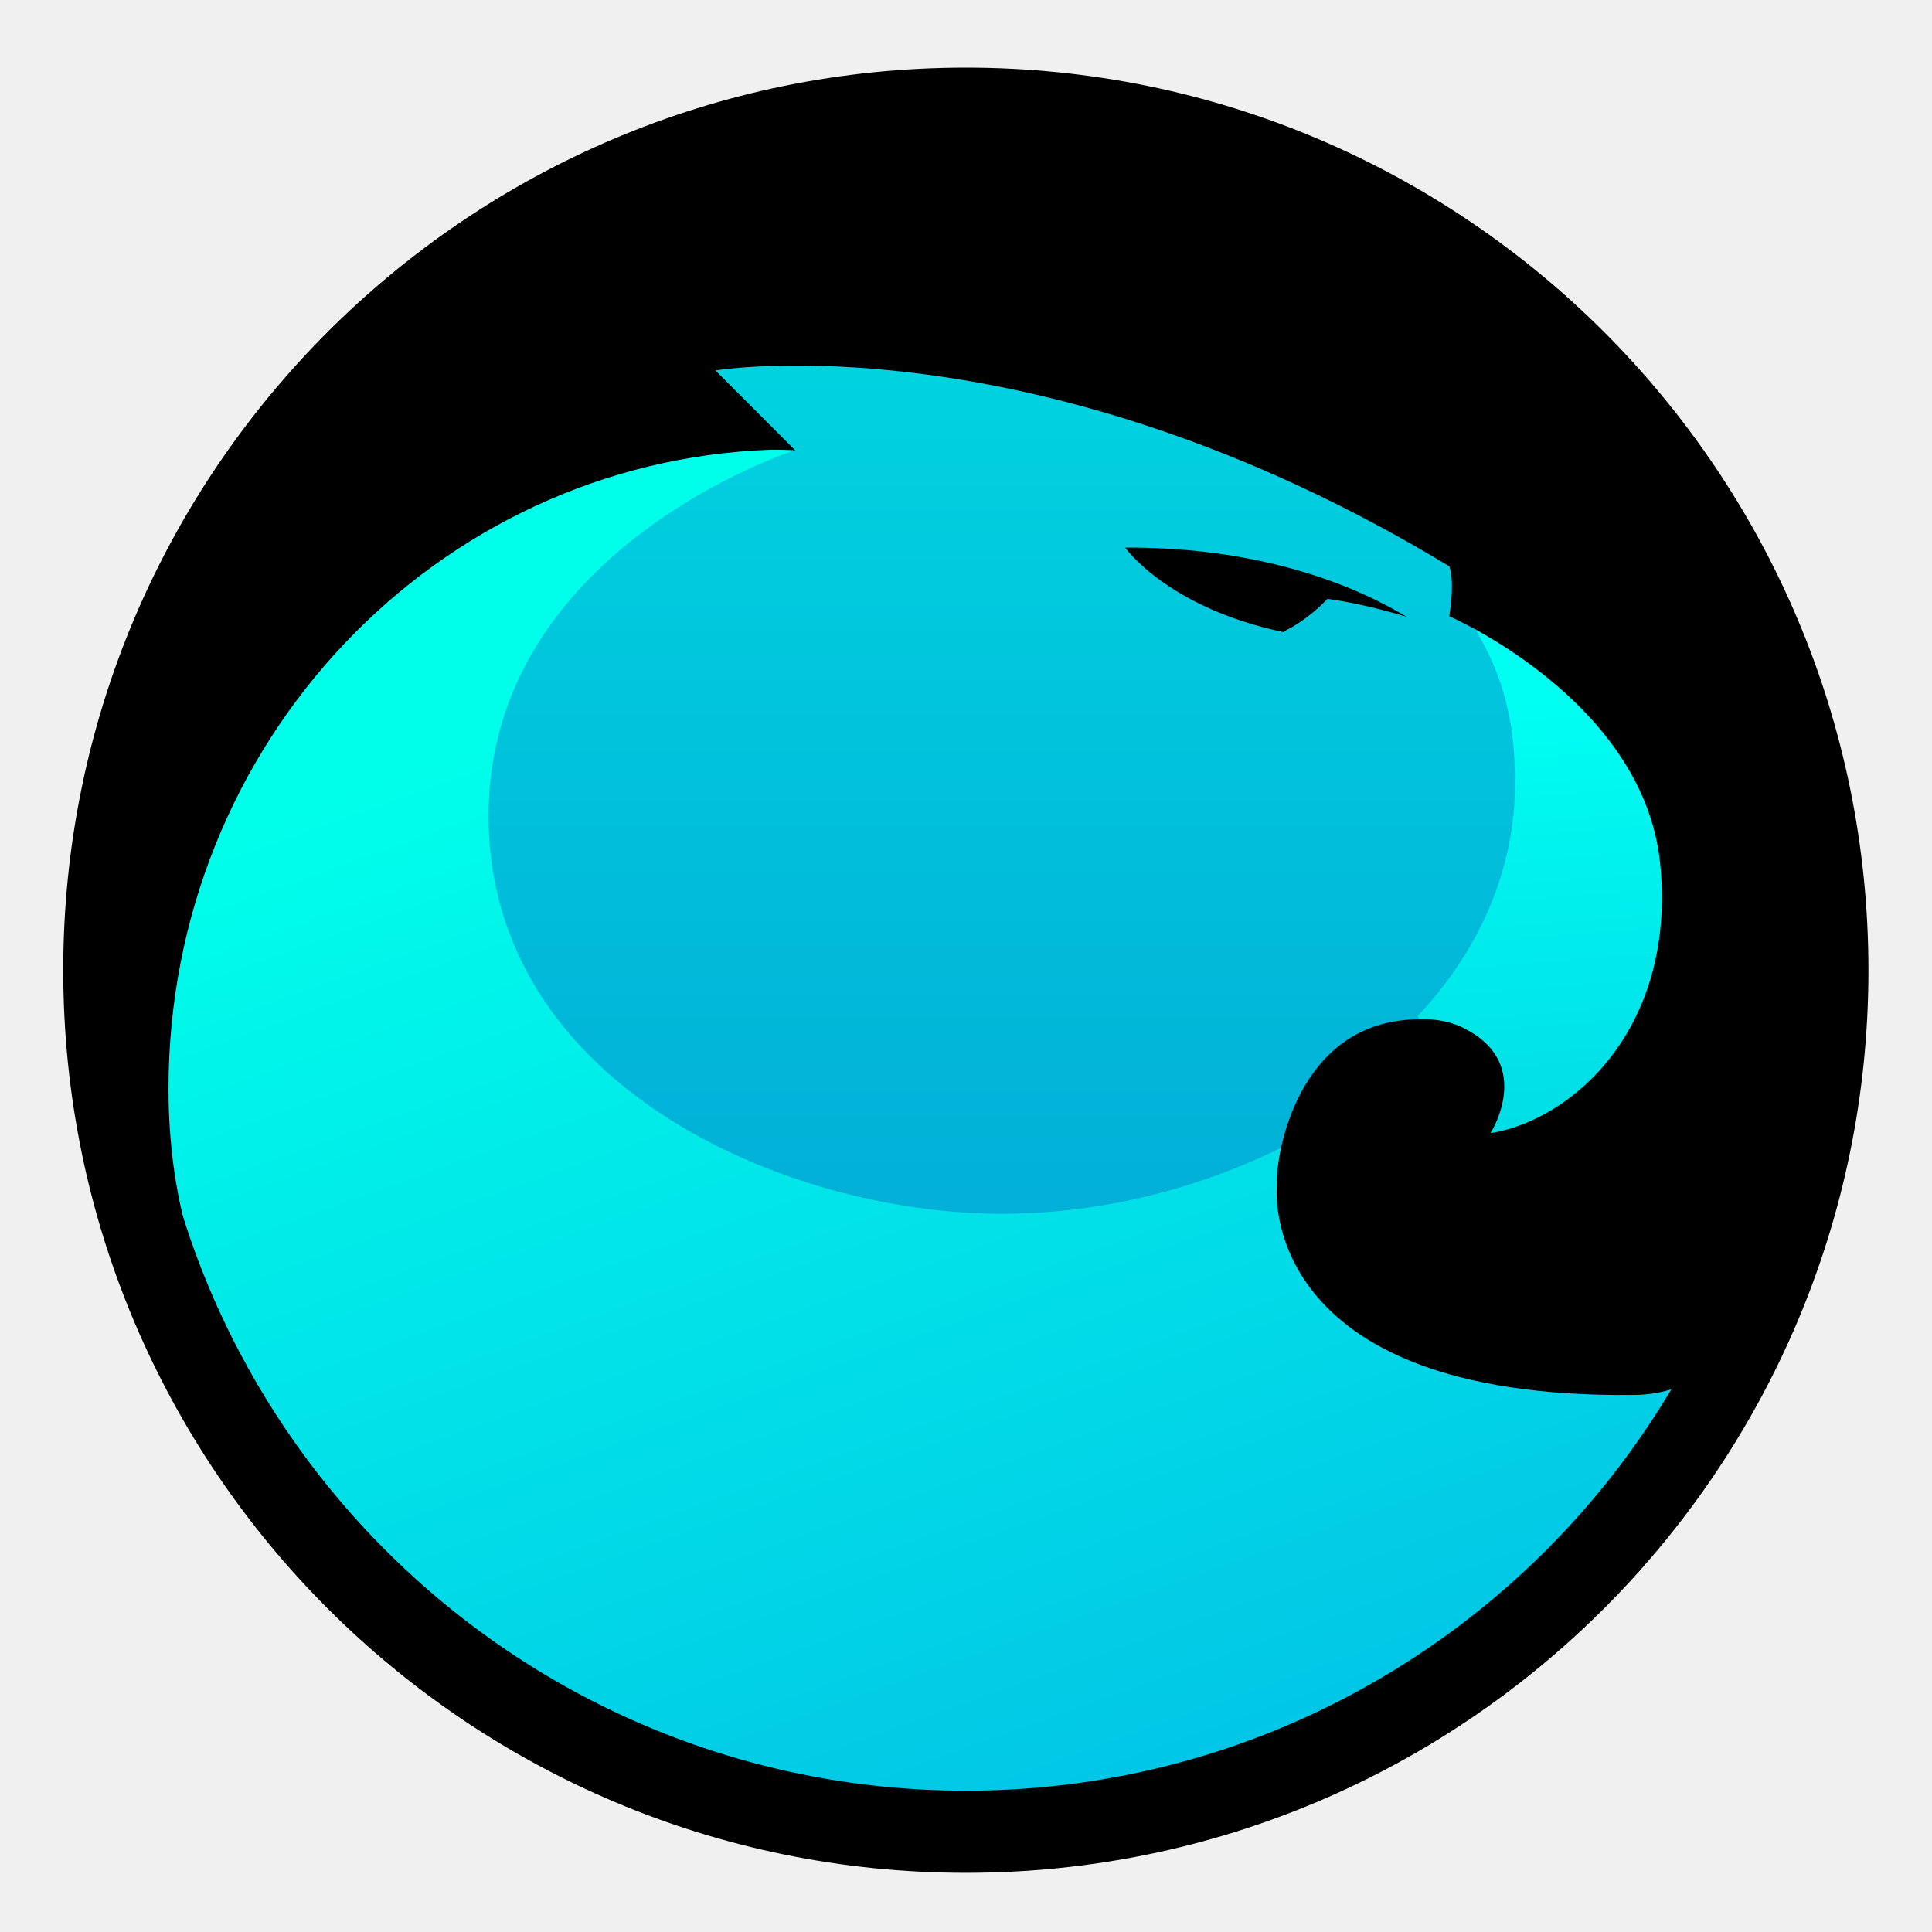
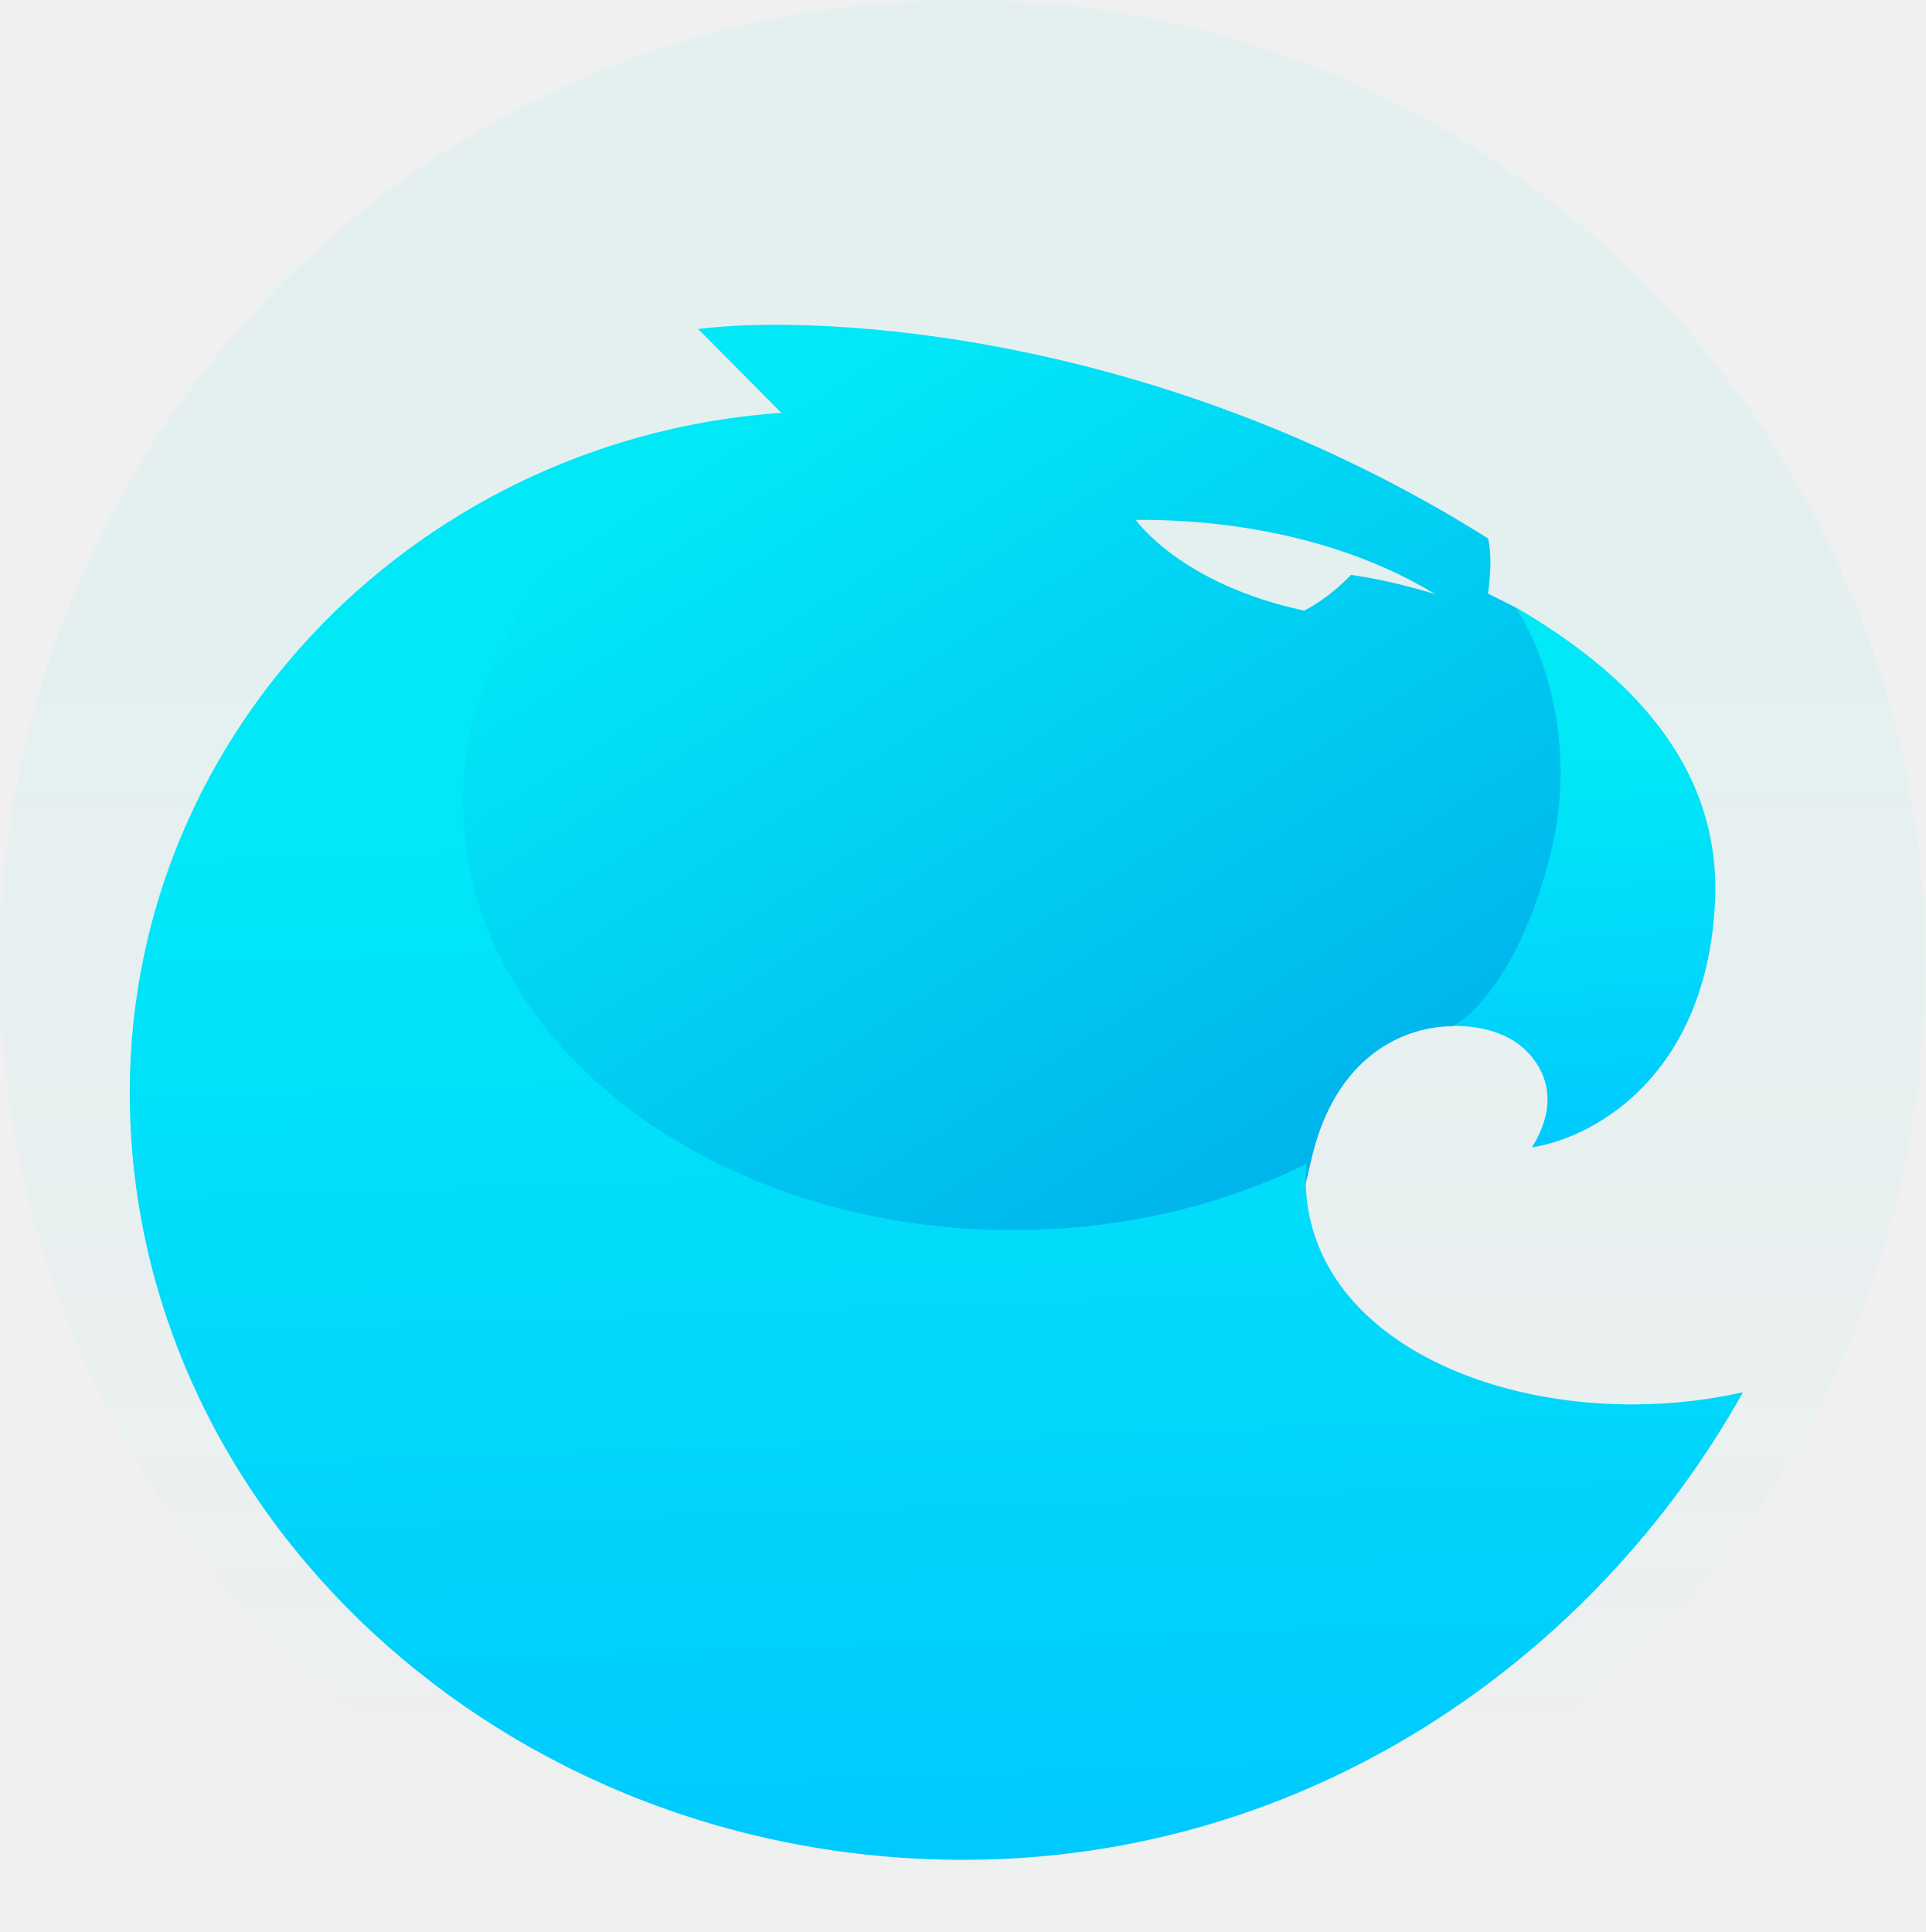
- <svg xmlns="http://www.w3.org/2000/svg" width="25" height="25" viewBox="0 0 256 256" fill="none">
-   <g clip-path="url(#clip0)">
-     <path d="M135.867 181.299C180.027 181.299 215.826 145.457 215.826 101.244C215.826 57.031 180.027 21.189 135.867 21.189C91.707 21.189 55.909 57.031 55.909 101.244C55.909 145.457 91.707 181.299 135.867 181.299Z" fill="url(#paint0_linear)" />
-     <path d="M192.825 79.399C198.554 87.17 200.758 94.184 200.758 103.714C200.758 115.278 195.994 125.959 187.884 134.605L192.818 153.057H207.807L223.589 135.139L227.818 108.925L228.702 93.301L213.097 75.651C199.229 73.974 192.47 75.228 192.825 79.399Z" fill="url(#paint1_linear)" />
-     <mask id="mask0" mask-type="alpha" maskUnits="userSpaceOnUse" x="15" y="55" width="210" height="202">
-       <path d="M18.356 155.18L21.086 166.039C21.086 166.039 53.356 232.325 125.998 256.952C125.998 256.952 194.956 229.224 224.31 181.299L180.921 145.382C180.921 145.382 161.525 160.828 132.698 160.828C103.872 160.828 64.731 143.616 64.731 108.131C64.731 72.646 105.282 59.672 105.282 59.672L88.001 55.434H43.829L15.796 123.049L18.356 155.18Z" fill="white" />
-     </mask>
-     <g mask="url(#mask0)">
-       <path d="M130.147 239.384C193.409 239.384 244.693 188.101 244.693 124.839C244.693 61.577 193.409 10.293 130.147 10.293C66.886 10.293 15.602 61.577 15.602 124.839C15.602 188.101 66.886 239.384 130.147 239.384Z" fill="url(#paint2_linear)" />
-     </g>
-     <mask id="mask1" mask-type="alpha" maskUnits="userSpaceOnUse" x="-12" y="-20" width="275" height="205">
-       <path d="M262.472 80.662C261.24 79.43 250.14 22.287 152.017 -11.521C148.915 -13.643 45.354 -30.343 61.166 -7.773C-29.974 15.496 -9.235 77.604 -9.235 80.662C-9.235 83.72 3.809 129.67 12.275 148.381C12.98 149.97 24.266 169.92 32.643 180.779C27.02 172.102 22.329 160.48 22.329 144.24C22.329 98.431 57.767 61.179 102.11 59.591C103.171 59.591 104.314 59.591 105.375 59.68L94.794 49.088C94.794 49.088 137.377 41.941 192.033 75.036C192.033 75.036 192.827 76.713 192.033 81.656C192.033 81.656 217.773 92.775 219.977 114.403C222.181 136.031 208.513 148.389 197.494 150.148C197.494 150.148 203.223 141.234 194.407 136.469C192.552 135.408 190.349 134.969 188.145 135.059C171.309 135.059 169.365 154.304 169.365 154.304C169.187 155.277 169.187 156.249 169.187 157.214C169.187 157.214 166.367 185.373 216.437 184.839C235.175 184.839 241.829 156.063 248.529 130.205C251 120.674 252.759 113.52 253.909 108.227C256.729 100.724 259.466 89.672 262.108 81.642L262.472 80.662Z" fill="white" />
-     </mask>
-     <g mask="url(#mask1)">
-       <path d="M128.171 241.017C190.362 241.017 240.778 189.118 240.778 125.098C240.778 61.077 190.362 9.179 128.171 9.179C65.98 9.179 15.564 61.077 15.564 125.098C15.564 189.118 65.98 241.017 128.171 241.017Z" fill="black" />
-     </g>
-     <path d="M170.253 83.594C170.958 83.238 173.251 82.095 175.893 79.357C181.183 80.062 186.385 81.739 186.385 81.739C176.776 75.913 163.642 72.469 149.091 72.558C149.091 72.558 154.649 80.5 170.076 83.765C170.076 83.773 170.164 83.684 170.253 83.594Z" fill="black" />
-     <path d="M127.978 8.96C194.03 8.96 247.577 62.506 247.577 128.559C247.577 194.611 194.03 248.158 127.978 248.158C61.925 248.158 8.379 194.611 8.379 128.559C8.379 62.506 61.925 8.96 127.978 8.96ZM127.978 19.843C67.936 19.843 19.262 68.516 19.262 128.559C19.262 188.601 67.936 237.275 127.978 237.275C188.02 237.275 236.694 188.601 236.694 128.559C236.694 68.516 188.02 19.843 127.978 19.843Z" fill="black" />
-   </g>
+ <svg xmlns="http://www.w3.org/2000/svg" width="283" height="284" viewBox="0 0 283 284" fill="none">
+   <ellipse cx="141.5" cy="142" rx="141.5" ry="142" fill="url(#paint0_linear)" fill-opacity="0.05" />
+   <path d="M252.081 132.61C253.063 112.151 238.823 98.578 222.754 89.26L212.308 150.842C219.54 150.436 223.075 153.191 224.361 154.488C225.968 156.108 229.985 160.97 225.164 168.668C235.208 167.047 250.895 157.324 252.081 132.61Z" fill="url(#paint1_linear)" />
+   <path fill-rule="evenodd" clip-rule="evenodd" d="M115.061 60.913L102.607 48.354C121.355 46.058 170.824 49.002 218.712 79.144C219.515 82.386 218.712 87.247 218.712 87.247L222.729 89.273C226.211 94.27 232.13 108.477 227.952 125.331C223.774 142.185 216.569 149.369 213.489 150.855C207.061 150.855 196.134 154.582 192.598 171.112C189.063 187.642 182.287 191.234 179.341 190.964L108.633 191.774L62.031 164.225L55.201 107.099L68.459 89.273L92.162 69.826L109.035 62.939L115.061 60.913ZM198.57 84.511C195.452 87.77 192.537 89.334 191.705 89.758C173.498 85.871 166.939 76.419 166.939 76.419C184.112 76.313 199.612 80.412 210.952 87.346C210.952 87.346 204.814 85.35 198.57 84.511Z" fill="url(#paint2_linear)" />
+   <path fill-rule="evenodd" clip-rule="evenodd" d="M191.977 171.117C179.496 177.264 164.698 180.822 148.832 180.822C104.235 180.822 68.081 152.707 68.081 118.025C68.081 92.406 87.809 70.37 116.096 60.603C62.299 63.713 19.068 107.083 19.068 160.598C19.068 222.359 73.928 273.391 141.601 273.391C192.134 273.391 234.198 243.989 256.192 204.651C225.929 211.481 190.104 198.496 191.977 171.117Z" fill="url(#paint3_linear)" />
  <defs>
-     <linearGradient id="paint0_linear" x1="135.867" y1="21.189" x2="135.867" y2="181.299" gradientUnits="userSpaceOnUse">
-       <stop stop-color="#00DBE2" />
-       <stop offset="1" stop-color="#02A9D6" />
+     <linearGradient id="paint0_linear" x1="141.5" y1="99.375" x2="141.5" y2="287.733" gradientUnits="userSpaceOnUse">
+       <stop stop-color="#01E8F8" />
+       <stop offset="1" stop-color="#01E8F8" stop-opacity="0" />
    </linearGradient>
-     <linearGradient id="paint1_linear" x1="208.293" y1="92.376" x2="214.237" y2="166.515" gradientUnits="userSpaceOnUse">
-       <stop stop-color="#00FFF3" />
-       <stop offset="1" stop-color="#01D3E2" />
+     <linearGradient id="paint1_linear" x1="232.389" y1="111.72" x2="237.798" y2="181.287" gradientUnits="userSpaceOnUse">
+       <stop stop-color="#01E8F7" />
+       <stop offset="1" stop-color="#00C2FF" />
    </linearGradient>
-     <linearGradient id="paint2_linear" x1="88.426" y1="88.665" x2="159.527" y2="287.62" gradientUnits="userSpaceOnUse">
-       <stop stop-color="#00FFEB" />
-       <stop offset="1" stop-color="#02B4E4" />
+     <linearGradient id="paint2_linear" x1="111.561" y1="63.191" x2="184.824" y2="179.059" gradientUnits="userSpaceOnUse">
+       <stop stop-color="#01E8F7" />
+       <stop offset="1" stop-color="#00B3EC" />
    </linearGradient>
-     <clipPath id="clip0">
-       <rect width="256" height="256" fill="white" />
-     </clipPath>
+     <linearGradient id="paint3_linear" x1="138.644" y1="120.788" x2="145.198" y2="308.103" gradientUnits="userSpaceOnUse">
+       <stop stop-color="#01E8F7" />
+       <stop offset="1" stop-color="#00C2FF" />
+     </linearGradient>
  </defs>
</svg>
